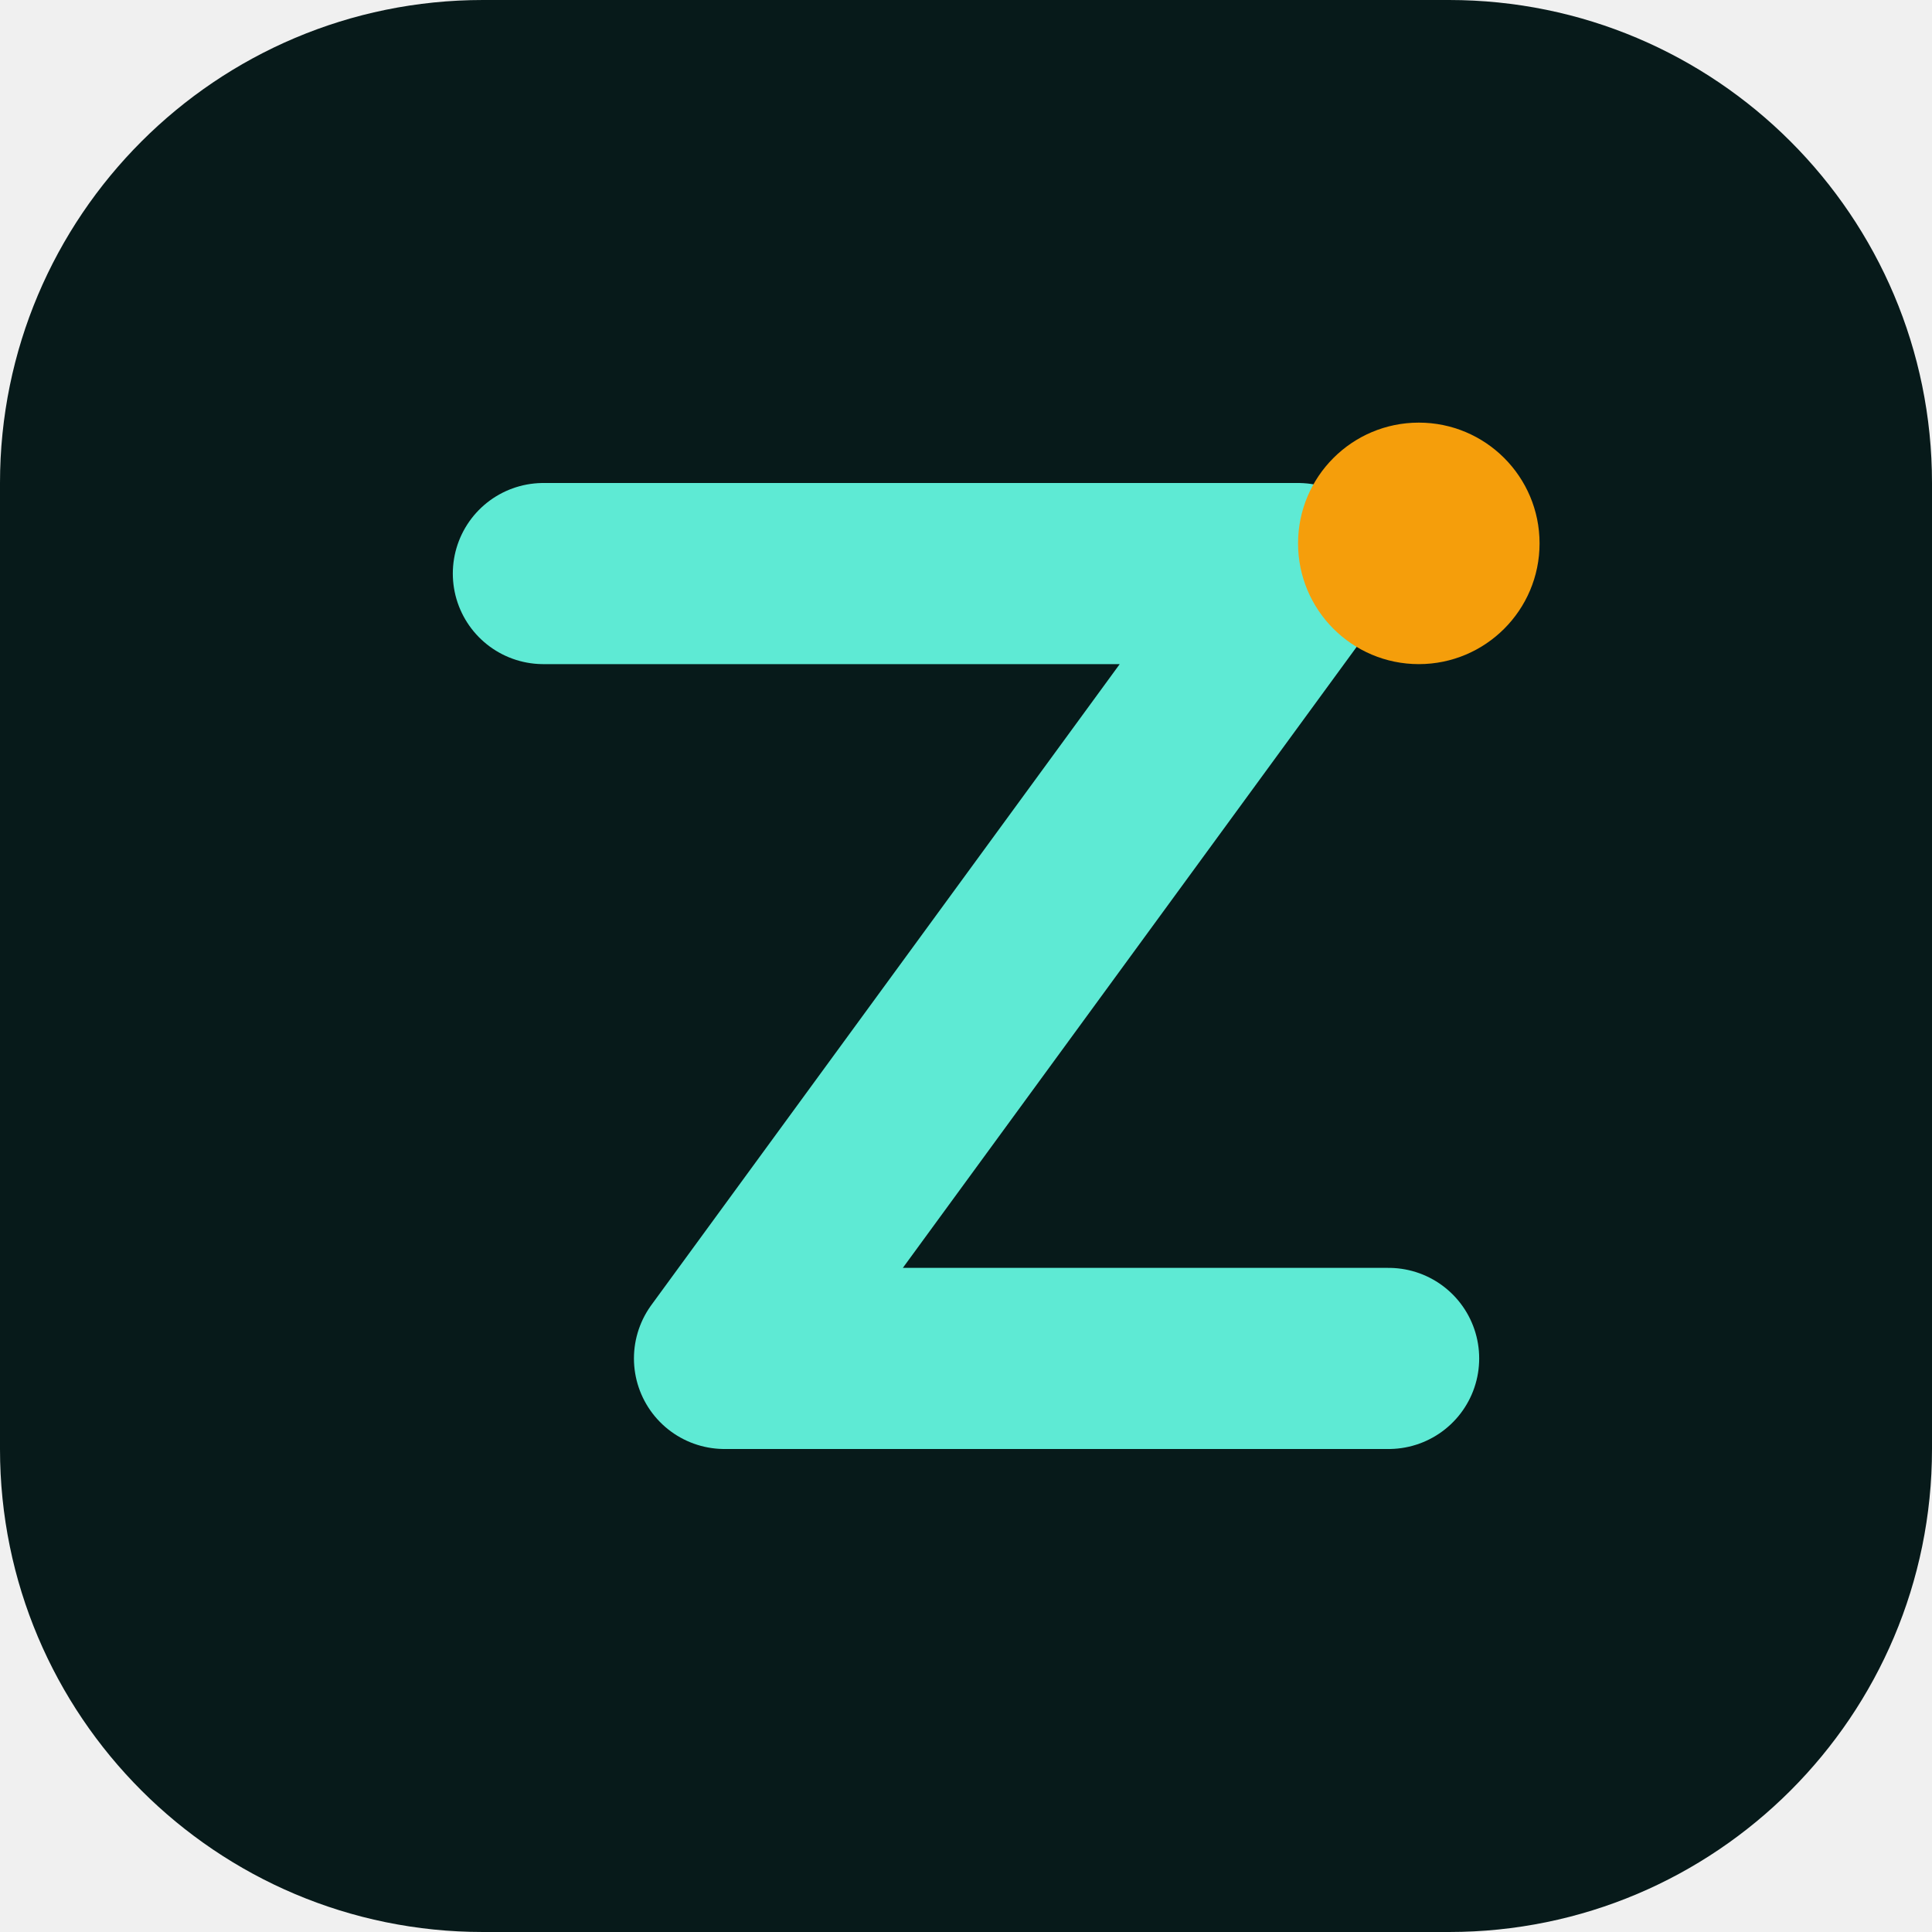
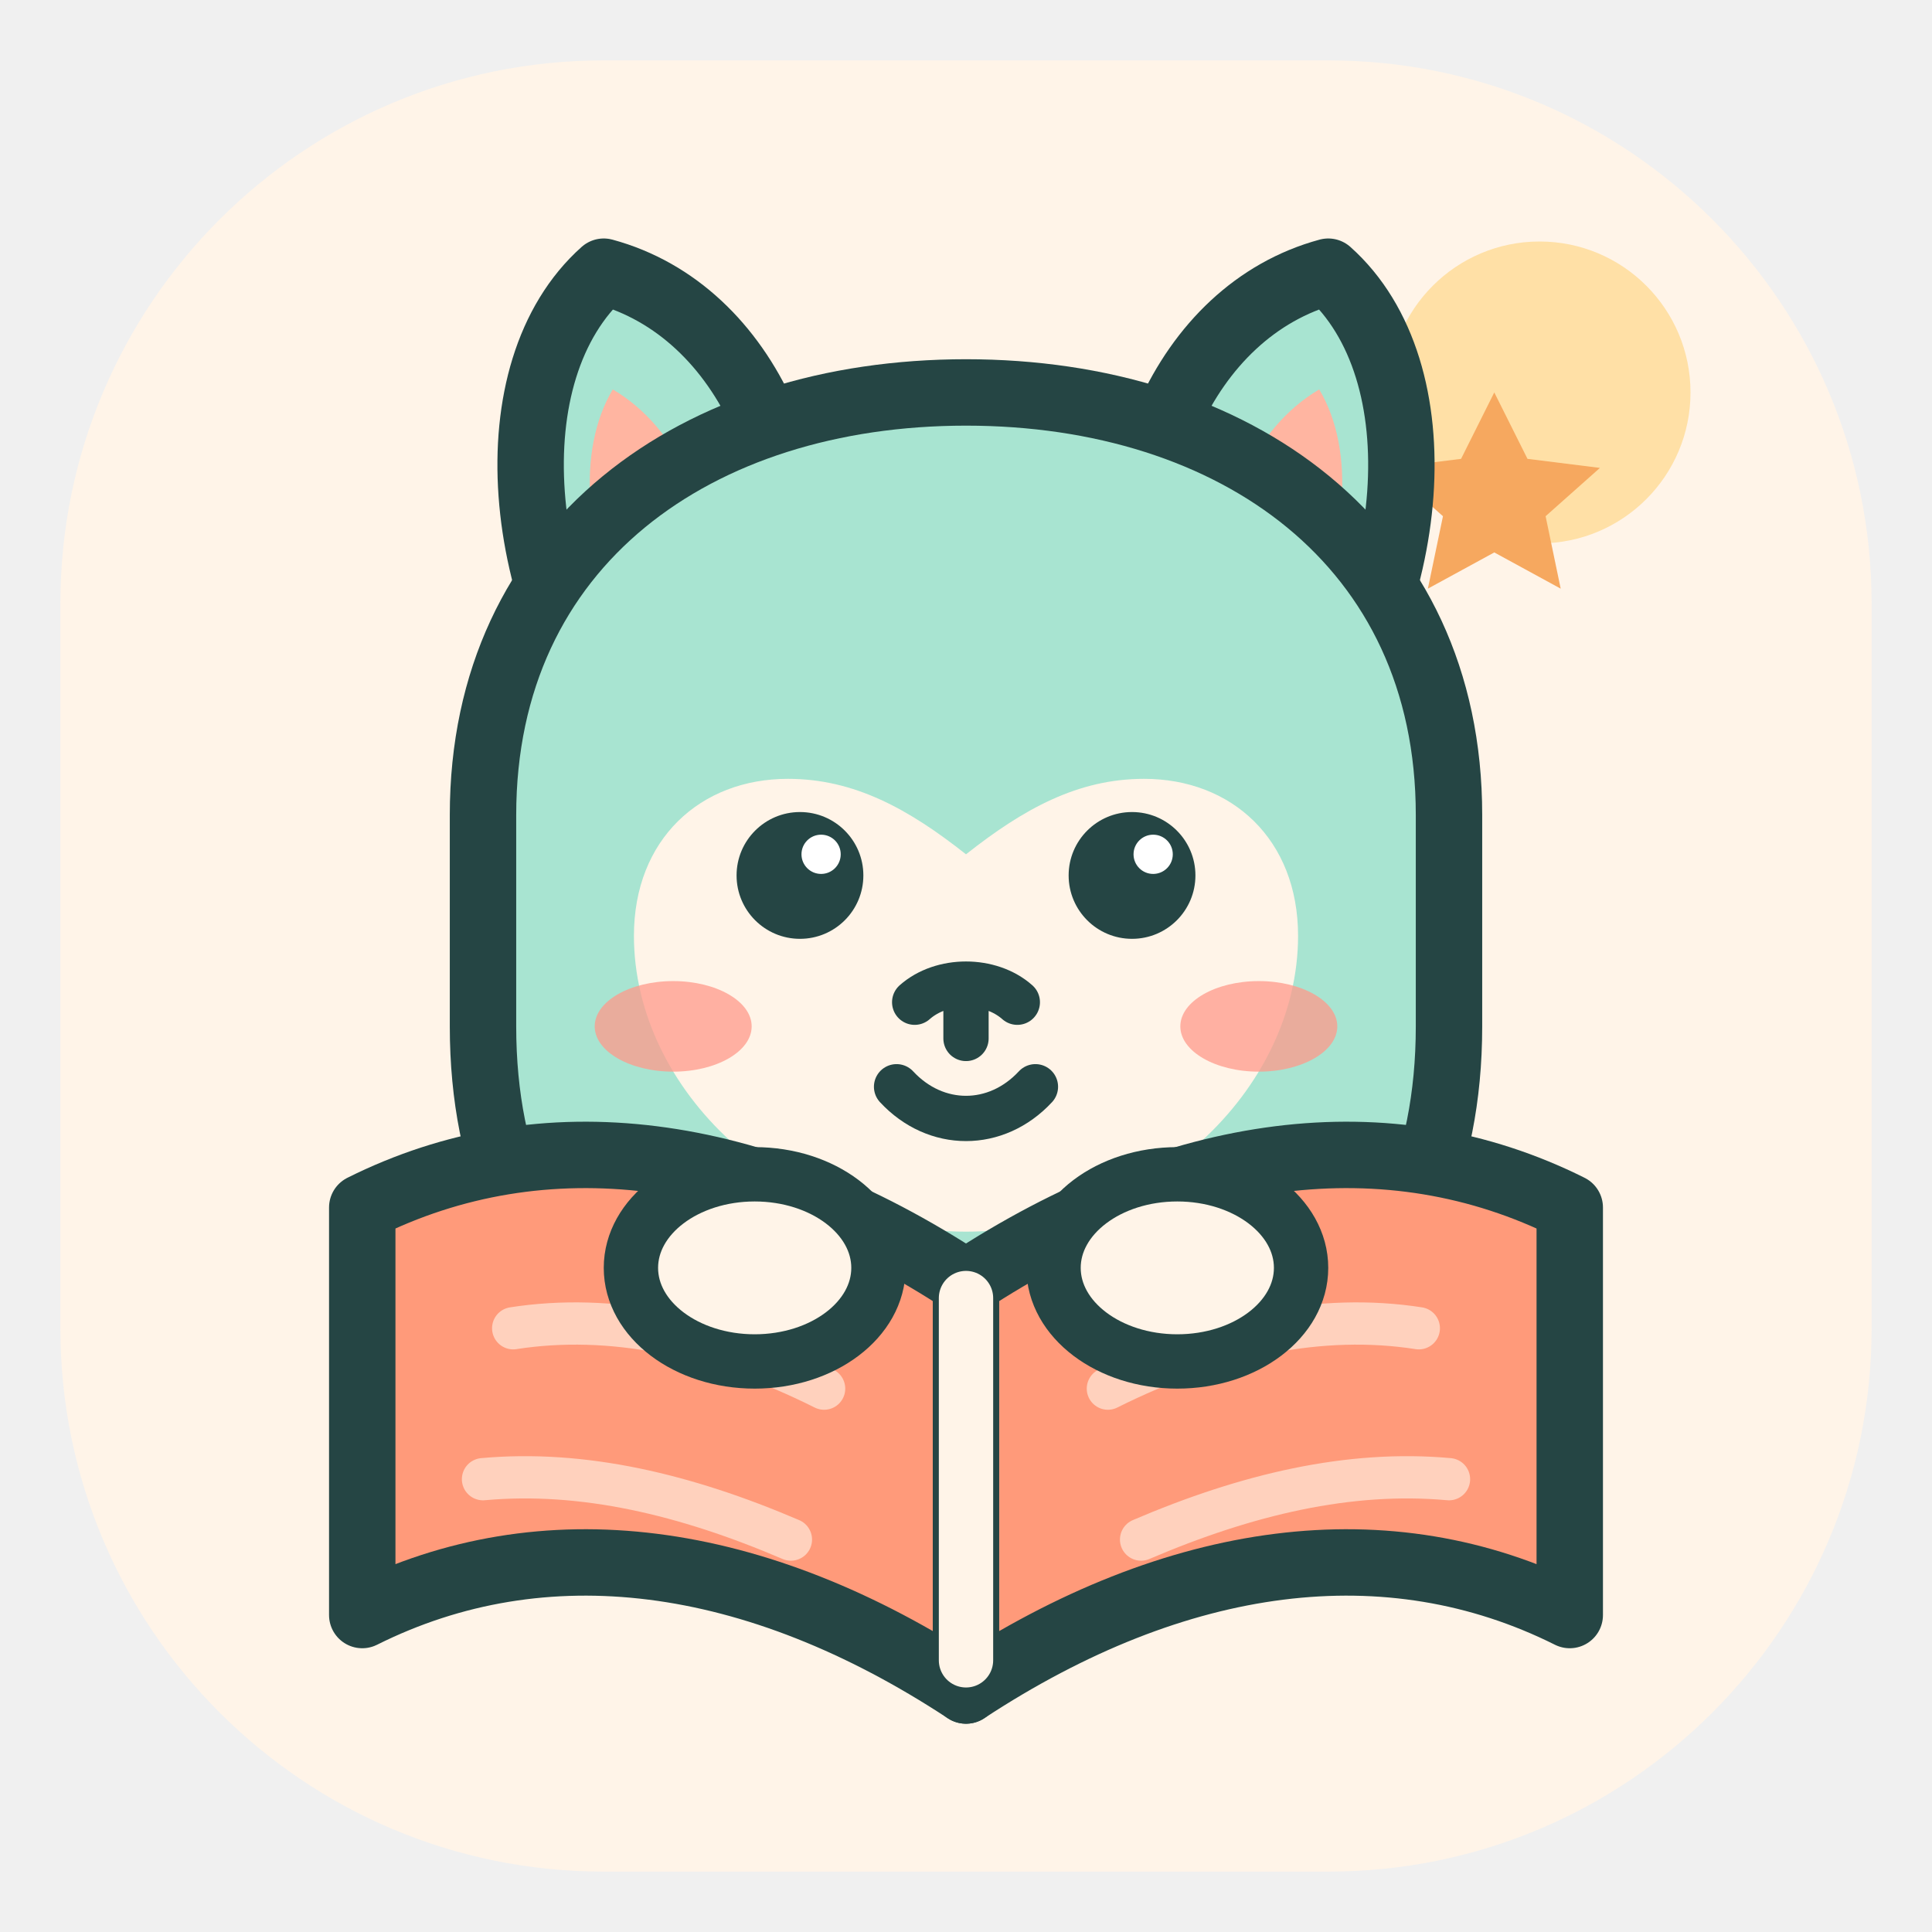
- <svg xmlns="http://www.w3.org/2000/svg" viewBox="0 0 64 64">
-   <rect width="64" height="64" rx="16" fill="#071a1a" />
-   <path d="M18 19h25L24 45h22" fill="none" stroke="#5eead4" stroke-width="6" stroke-linecap="round" stroke-linejoin="round" />
-   <circle cx="47" cy="18" r="4" fill="#f59e0b" />
+ <svg xmlns="http://www.w3.org/2000/svg" viewBox="0 0 64 64" role="img" aria-labelledby="title desc">
+   <rect x="2" y="2" width="60" height="60" rx="18" fill="#fff4e8" />
+   <circle cx="51" cy="13" r="5" fill="#ffe0a6" />
+   <path d="m49.5 13 1.1 2.2 2.4.3-1.8 1.6.5 2.4-2.2-1.2-2.2 1.2.5-2.4-1.8-1.6 2.4-.3z" fill="#f6a85f" />
+   <path d="M21 25c-4-5-4.7-12.7-1-16 4.8 1.3 7.3 7.2 6 13z" fill="#a8e4d1" stroke="#254544" stroke-linejoin="round" stroke-width="2.2" />
+   <path d="M43 25c4-5 4.7-12.7 1-16-4.8 1.3-7.3 7.2-6 13z" fill="#a8e4d1" stroke="#254544" stroke-linejoin="round" stroke-width="2.2" />
+   <path d="M21 21c-1.7-2.8-1.9-6.1-.7-8.1 2.2 1.3 3.4 4.1 3 6.9z" fill="#ffb5a1" />
+   <path d="M43 21c1.7-2.8 1.9-6.1.7-8.1-2.2 1.3-3.4 4.1-3 6.9z" fill="#ffb5a1" />
+   <path d="M16 27c0-9 7.1-14 16-14s16 5 16 14v7c0 9.4-6.8 14-16 14s-16-4.6-16-14z" fill="#a8e4d1" stroke="#254544" stroke-linejoin="round" stroke-width="2.2" />
+   <path d="M21 31c0-3.2 2.2-5.2 5.1-5.2 2.2 0 4 1 5.9 2.5 1.9-1.5 3.7-2.5 5.9-2.5 2.9 0 5.1 2 5.1 5.2 0 5.1-4.9 9.8-11 9.8S21 36.1 21 31z" fill="#fff4e8" />
+   <circle cx="26.5" cy="29" r="2.1" fill="#254544" />
+   <circle cx="37.5" cy="29" r="2.1" fill="#254544" />
+   <circle cx="27.2" cy="28.3" r=".65" fill="#fff" />
+   <circle cx="38.2" cy="28.3" r=".65" fill="#fff" />
+   <ellipse cx="22.3" cy="34" rx="2.6" ry="1.5" fill="#ff9a8b" opacity=".75" />
+   <ellipse cx="41.7" cy="34" rx="2.6" ry="1.5" fill="#ff9a8b" opacity=".75" />
+   <path d="M30.3 33.2c.9-.8 2.5-.8 3.4 0M32 33.3v1.1M29.7 36c1.3 1.4 3.3 1.4 4.6 0" fill="none" stroke="#254544" stroke-linecap="round" stroke-width="1.5" />
+   <path d="M12 40c6-3 13-2.1 20 2.5V56c-7-4.6-14-5.5-20-2.5z" fill="#ff9a7a" stroke="#254544" stroke-linejoin="round" stroke-width="2.2" />
+   <path d="M52 40c-6-3-13-2.1-20 2.5V56c7-4.6 14-5.5 20-2.5z" fill="#ff9a7a" stroke="#254544" stroke-linejoin="round" stroke-width="2.2" />
+   <path d="M32 43v12" stroke="#fff4e8" stroke-linecap="round" stroke-width="1.8" />
+   <path d="M17 44c3.2-.5 6.7.2 10.3 2M47 44c-3.2-.5-6.7.2-10.3 2M16 49c3.3-.3 6.7.5 10.2 2M48 49c-3.3-.3-6.7.5-10.2 2" fill="none" stroke="#ffd1bd" stroke-linecap="round" stroke-width="1.4" />
+   <ellipse cx="25" cy="42" rx="4.1" ry="3.1" fill="#fff4e8" stroke="#254544" stroke-width="1.8" />
+   <ellipse cx="39" cy="42" rx="4.1" ry="3.1" fill="#fff4e8" stroke="#254544" stroke-width="1.8" />
</svg>
